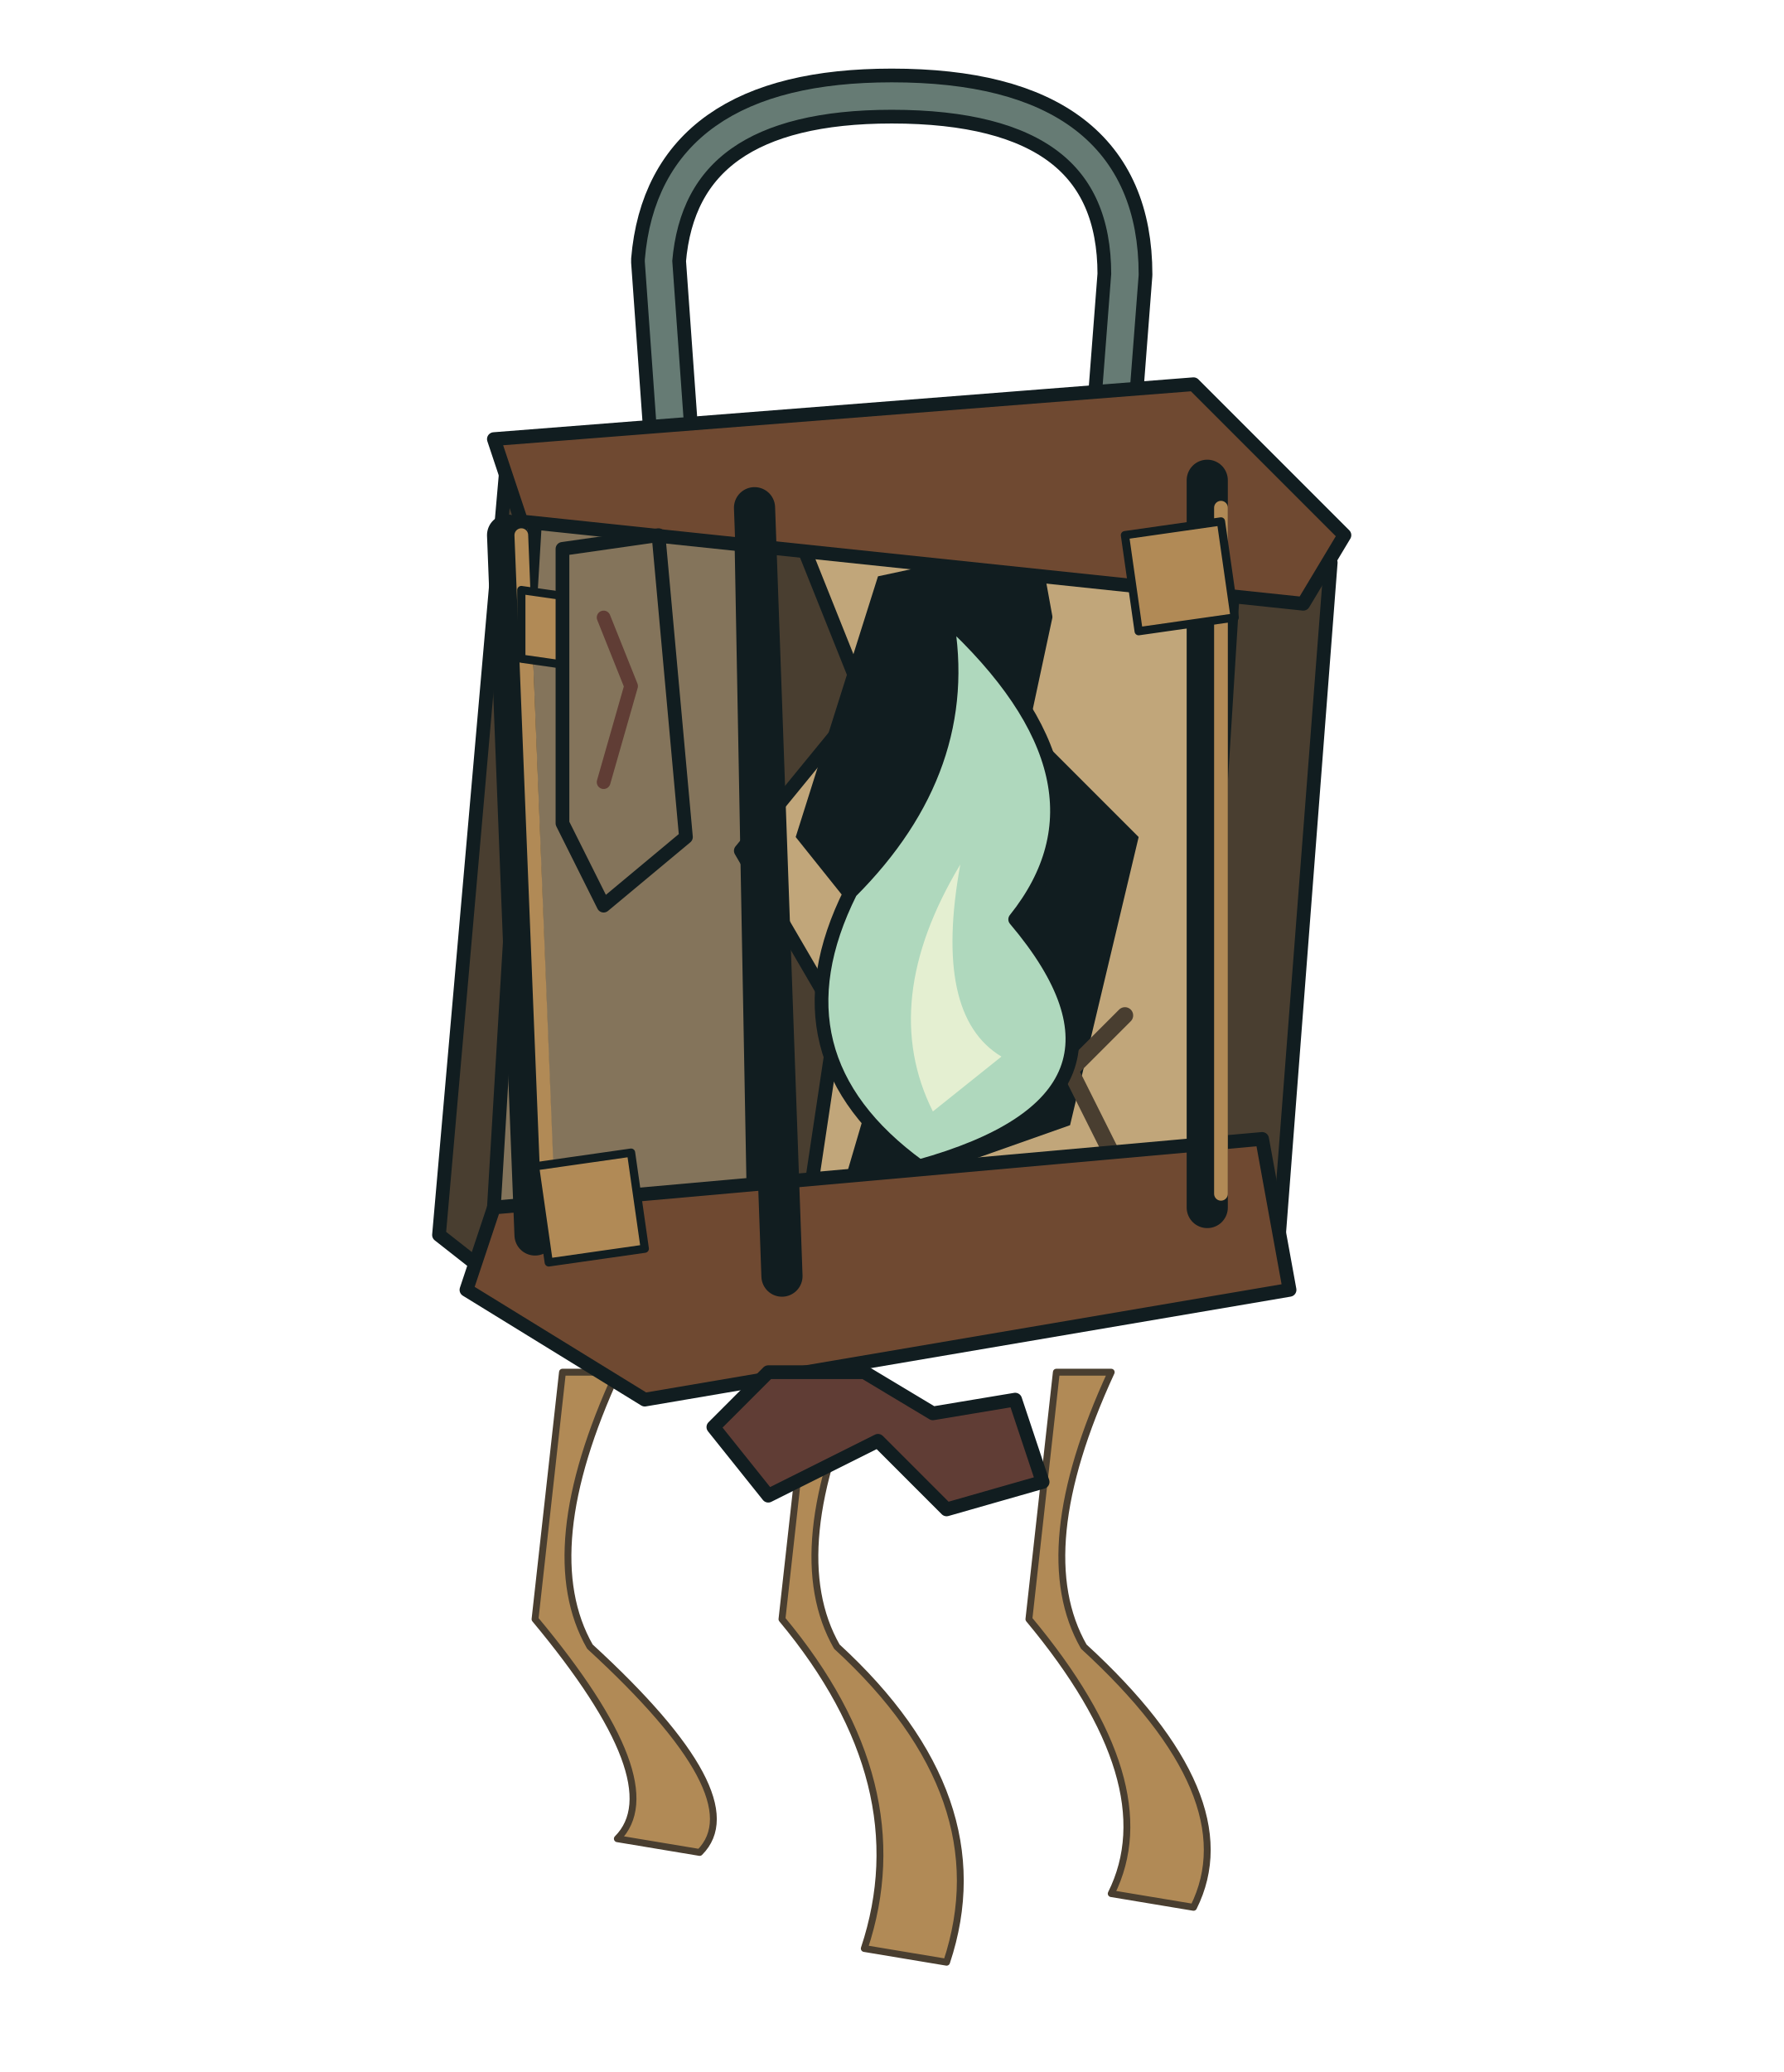
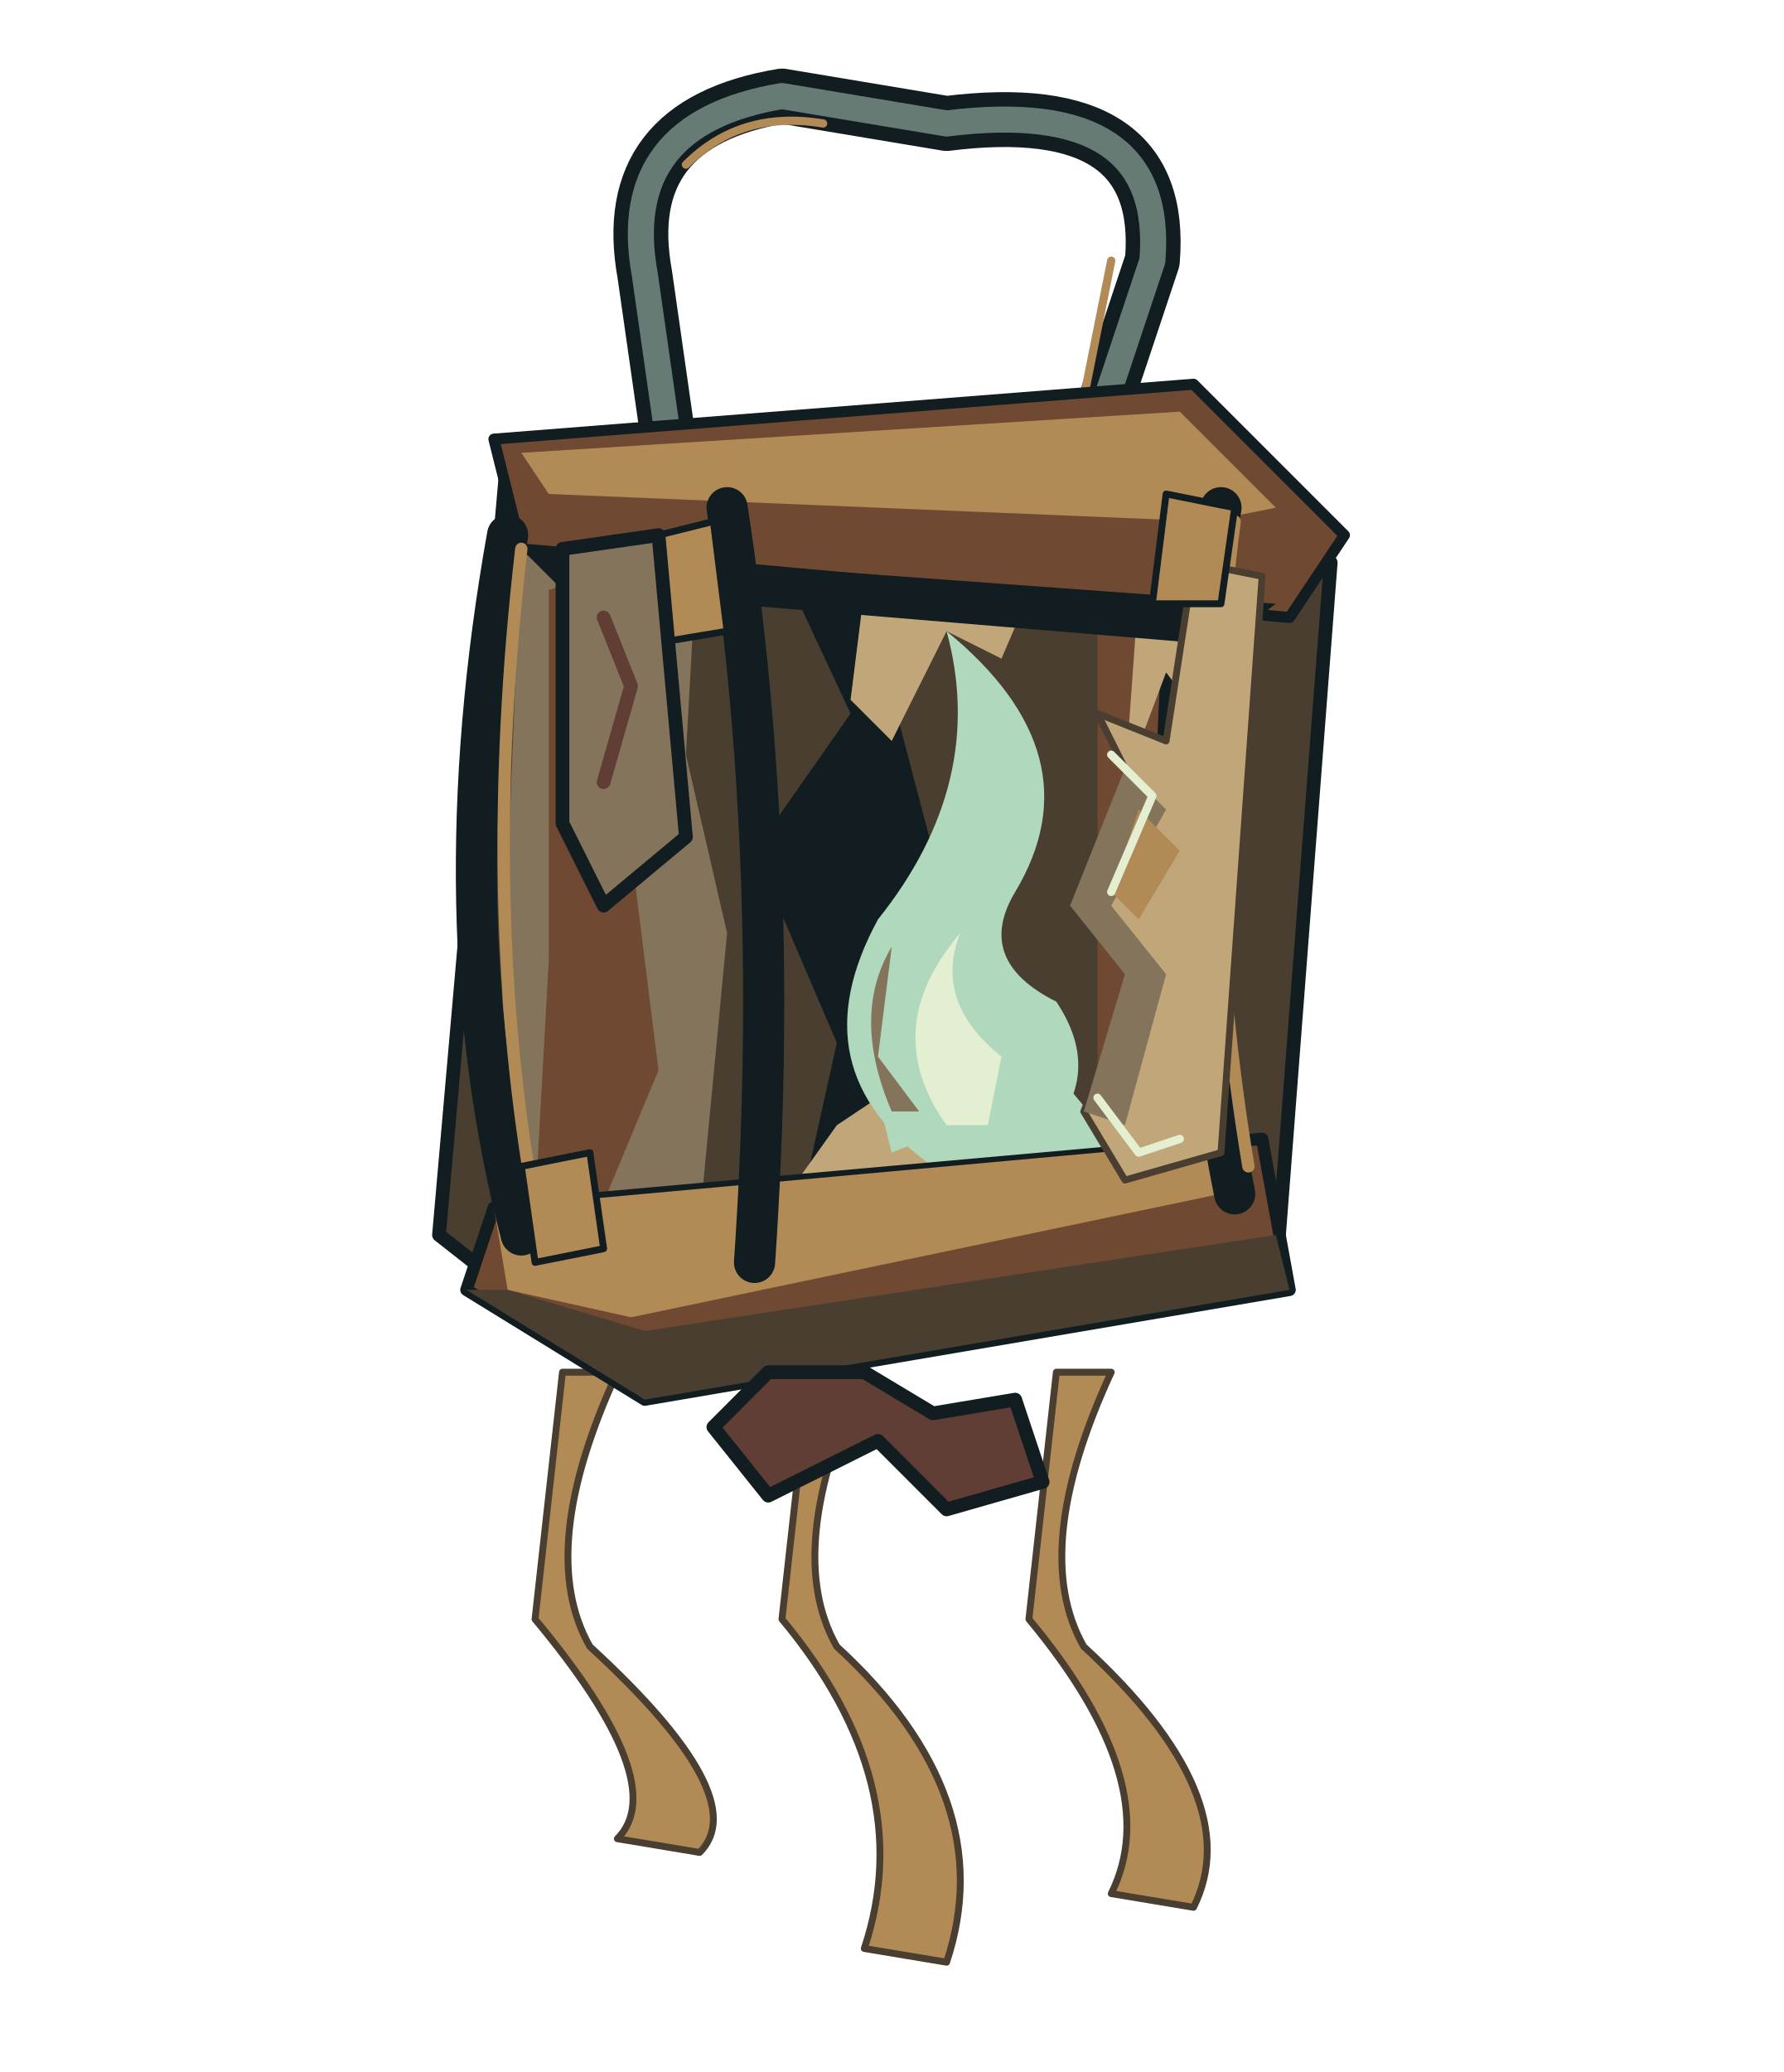
<svg xmlns="http://www.w3.org/2000/svg" viewBox="-65 -139 130 151" role="img">
  <g id="root" stroke-linejoin="round" stroke-linecap="round" />
  <g id="ribbon-0" stroke-linejoin="round" stroke-linecap="round">
    <path d="M-20 -39 Q-26 -26 -22 -19 Q-10 -8 -14 -4 L-20 -5 Q-16 -9 -26 -21 L-24 -39Z" fill="#b18a56" stroke="#493e30" stroke-width="0.5" data-lod="0" />
  </g>
  <g id="ribbon-2" stroke-linejoin="round" stroke-linecap="round">
    <path d="M-2 -39 Q-8 -26 -4 -19 Q8 -8 4 4 L-2 3 Q2 -9 -8 -21 L-6 -39Z" fill="#b18a56" stroke="#493e30" stroke-width="0.5" data-lod="0" />
  </g>
  <g id="ribbon-4" stroke-linejoin="round" stroke-linecap="round">
    <path d="M16 -39 Q10 -26 14 -19 Q26 -8 22 0 L16 -1 Q20 -9 10 -21 L12 -39Z" fill="#b18a56" stroke="#493e30" stroke-width="0.5" data-lod="0" />
  </g>
  <g id="handle" stroke-linejoin="round" stroke-linecap="round">
-     <path d="M-16 -106 L-17 -120 Q-16 -132 0 -132 Q17 -132 17 -119 L16 -106" fill="none" stroke="#111d20" stroke-width="4" data-lod="0" />
-     <path d="M-16 -106 L-17 -120 Q-16 -132 0 -132 Q17 -132 17 -119 L16 -106" fill="none" stroke="#667b74" stroke-width="2" data-lod="0" />
+     <path d="M-16 -105 L-18 -119 Q-20 -130 -8 -132 L4 -130 Q20 -132 19 -120 L15 -108" fill="none" stroke="#111d20" stroke-width="4" data-lod="0" />
+     <path d="M-16 -105 L-18 -119 Q-20 -130 -8 -132 L4 -130 Q20 -132 19 -120 L15 -108" fill="none" stroke="#667b74" stroke-width="1.9" data-lod="0" />
+     <path d="M-15 -127 Q-11 -131 -5 -130 M16 -120 L14 -110" fill="none" stroke="#b18a56" stroke-width="0.6" data-lod="1" />
  </g>
  <g id="shell" stroke-linejoin="round" stroke-linecap="round">
    <path d="M-28 -106 L22 -110 32 -98 28 -46 -19 -38 -33 -49Z" fill="#493e30" stroke="#111d20" stroke-width="1" data-lod="0" />
-     <path d="M-26 -101 L-11 -102 -10 -48 -24 -45 -29 -51Z" fill="#84745b" stroke="#111d20" stroke-width="1" data-lod="0" />
-     <path d="M-8 -103 L20 -106 25 -98 22 -50 -7 -45 -4 -65 -11 -77 -2 -88Z" fill="#c1a67a" stroke="#111d20" stroke-width="1" data-lod="0" />
-     <path d="M-1 -97 L13 -100 10 -86 18 -78 13 -57 -4 -51 1 -68 -7 -78Z" fill="#111d20" stroke="none" stroke-width="1" data-lod="0" />
-     <path d="M-22 -94 L-13 -97 -13 -56 -21 -51Z" fill="#84745b" stroke="none" stroke-width="0.8" data-lod="0" />
-     <path d="M11 -98 L18 -100 19 -91 16 -84 13 -87Z" fill="#c1a67a" stroke="none" stroke-width="0.8" data-lod="0" />
-     <path d="M-9 -96 L-5 -91 -9 -88 M17 -65 L13 -61 16 -55" fill="none" stroke="#493e30" stroke-width="1.2" data-lod="0" />
+     <path d="M-27 -100 L-14 -102 -15 -84 -12 -71 -14 -50 -24 -45 -29 -51Z" fill="#84745b" stroke="none" stroke-width="1" data-lod="0" />
+     <path d="M-25 -96 L-19 -98 -19 -77 -17 -61 -22 -49 -26 -51 -25 -69Z" fill="#6f4931" stroke="none" stroke-width="1" data-lod="0" />
+     <path d="M-10 -102 L21 -106 27 -97 23 -53 -8 -45 -4 -63 -10 -77 -3 -87Z" fill="#111d20" stroke="none" stroke-width="1" data-lod="0" />
+     <path d="M-2 -96 L12 -100 19 -95 17 -55 7 -51 -1 -62 3 -77Z" fill="#493e30" stroke="none" stroke-width="1" data-lod="0" />
+     <path d="M15 -98 L20 -99 18 -56 15 -54Z" fill="#6f4931" stroke="none" stroke-width="1" data-lod="0" />
+     <path d="M-3 -55 L4 -62 11 -62 16 -56 11 -50 1 -49Z" fill="#afd8bd" stroke="none" stroke-width="1" data-lod="0" />
+     <path d="M-10 -102 L21 -106 25 -99 23 -86 20 -90 17 -82 18 -96 11 -98 8 -91 4 -93 0 -85 -3 -88 -2 -96Z" fill="#c1a67a" stroke="none" stroke-width="1" data-lod="0" />
+     <path d="M-9 -50 L-4 -57 -1 -59 0 -55 5 -57 9 -52 16 -55 21 -54 22 -49 -7 -44Z" fill="#c1a67a" stroke="none" stroke-width="1" data-lod="0" />
  </g>
  <g id="flame" stroke-linejoin="round" stroke-linecap="round">
-     <path d="M2 -54 Q-9 -62 -3 -74 Q6 -83 4 -94 Q17 -82 9 -72 Q20 -59 2 -54Z" fill="#afd8bd" stroke="#111d20" stroke-width="1" data-lod="0" />
-     <path d="M3 -58 Q-1 -66 5 -76 Q3 -65 8 -62Z" fill="#e4efd1" stroke="none" stroke-width="1" data-lod="0" />
+     <path d="M3 -54 Q-7 -61 -1 -72 Q7 -82 4 -93 Q15 -84 9 -74 Q6 -69 12 -66 Q16 -60 10 -55Z" fill="#afd8bd" stroke="none" stroke-width="1" data-lod="0" />
+     <path d="M4 -57 Q-1 -64 5 -71 Q3 -66 8 -62 L7 -57Z" fill="#e4efd1" stroke="none" stroke-width="1" data-lod="0" />
+     <path d="M0 -58 Q-3 -65 0 -70 L-1 -62 2 -58Z" fill="#84745b" stroke="none" stroke-width="1" data-lod="0" />
  </g>
  <g id="frame" stroke-linejoin="round" stroke-linecap="round">
-     <path d="M-29 -107 L22 -111 33 -100 30 -95 -27 -101Z" fill="#6f4931" stroke="#111d20" stroke-width="1" data-lod="0" />
-     <path d="M-29 -51 L27 -56 29 -45 -18 -37 -31 -45Z" fill="#6f4931" stroke="#111d20" stroke-width="1" data-lod="0" />
-     <path d="M-28 -100 L-26 -49 M23 -104 L23 -51 M-10 -102 L-8 -46" fill="none" stroke="#111d20" stroke-width="3" data-lod="0" />
-     <path d="M-27 -100 L-25 -50 M24 -102 L24 -52" fill="none" stroke="#b18a56" stroke-width="1" data-lod="0" />
-     <path d="M-27 -96 L-20 -95 -20 -90 -27 -91Z M17 -100 L24 -101 25 -94 18 -93Z M-26 -54 L-19 -55 -18 -48 -25 -47Z" fill="#b18a56" stroke="#111d20" stroke-width="0.6" data-lod="0" />
+     <path d="M-29 -107 L22 -111 33 -100 29 -94 -27 -99Z" fill="#6f4931" stroke="#111d20" stroke-width="0.8" data-lod="0" />
+     <path d="M-27 -106 L21 -109 28 -102 23 -101 -25 -103Z" fill="#b18a56" stroke="none" stroke-width="1" data-lod="0" />
+     <path d="M-27 -99 L28 -95 24 -92 -24 -96Z" fill="#111d20" stroke="none" stroke-width="1" data-lod="0" />
+     <path d="M-29 -51 L27 -56 29 -45 -18 -37 -31 -45Z" fill="#6f4931" stroke="#111d20" stroke-width="0.9" data-lod="0" />
+     <path d="M-29 -51 L26 -56 24 -52 -19 -43 -28 -45Z" fill="#b18a56" stroke="none" stroke-width="1" data-lod="0" />
+     <path d="M-28 -45 L-18 -42 28 -49 29 -45 -18 -37 -31 -45Z" fill="#493e30" stroke="none" stroke-width="1" data-lod="0" />
+     <path d="M-28 -100 Q-33 -72 -27 -49 M24 -102 Q20 -77 25 -52 M-12 -102 Q-8 -76 -10 -47" fill="none" stroke="#111d20" stroke-width="3" data-lod="0" />
+     <path d="M-27 -99 Q-30 -73 -26 -51 M25 -101 Q22 -78 26 -54" fill="none" stroke="#b18a56" stroke-width="0.9" data-lod="0" />
+     <path d="M22 -98 L27 -97 24 -55 17 -53 14 -58 18 -68 14 -73 18 -81 15 -87 20 -85Z" fill="#c1a67a" stroke="#493e30" stroke-width="0.5" data-lod="0" />
+     <path d="M17 -83 L20 -80 16 -73 20 -68 17 -57 14 -58 17 -68 13 -73Z" fill="#84745b" stroke="none" stroke-width="1" data-lod="0" />
+     <path d="M18 -80 L21 -77 18 -72 16 -74Z" fill="#b18a56" stroke="none" stroke-width="1" data-lod="0" />
+     <path d="M-17 -100 L-13 -101 -12 -93 -18 -92Z M20 -103 L25 -102 24 -95 19 -95Z M-27 -54 L-22 -55 -21 -48 -26 -47Z" fill="#b18a56" stroke="#111d20" stroke-width="0.5" data-lod="0" />
+     <path d="M16 -84 L19 -81 16 -74 M15 -59 L18 -55 21 -56" fill="none" stroke="#e4efd1" stroke-width="0.6" data-lod="0" />
  </g>
  <g id="knot" stroke-linejoin="round" stroke-linecap="round">
    <path d="M-2 -39 L3 -36 9 -37 11 -31 4 -29 -1 -34 -9 -30 -13 -35 -9 -39Z" fill="#603d35" stroke="#111d20" stroke-width="1" data-lod="0" />
  </g>
  <g id="seal" stroke-linejoin="round" stroke-linecap="round">
    <path d="M-24 -99 L-17 -100 -15 -78 -21 -73 -24 -79Z" fill="#84745b" stroke="#111d20" stroke-width="1" data-lod="0" />
    <path d="M-21 -94 L-19 -89 -21 -82" fill="none" stroke="#603d35" stroke-width="1" data-lod="1" />
  </g>
</svg>
